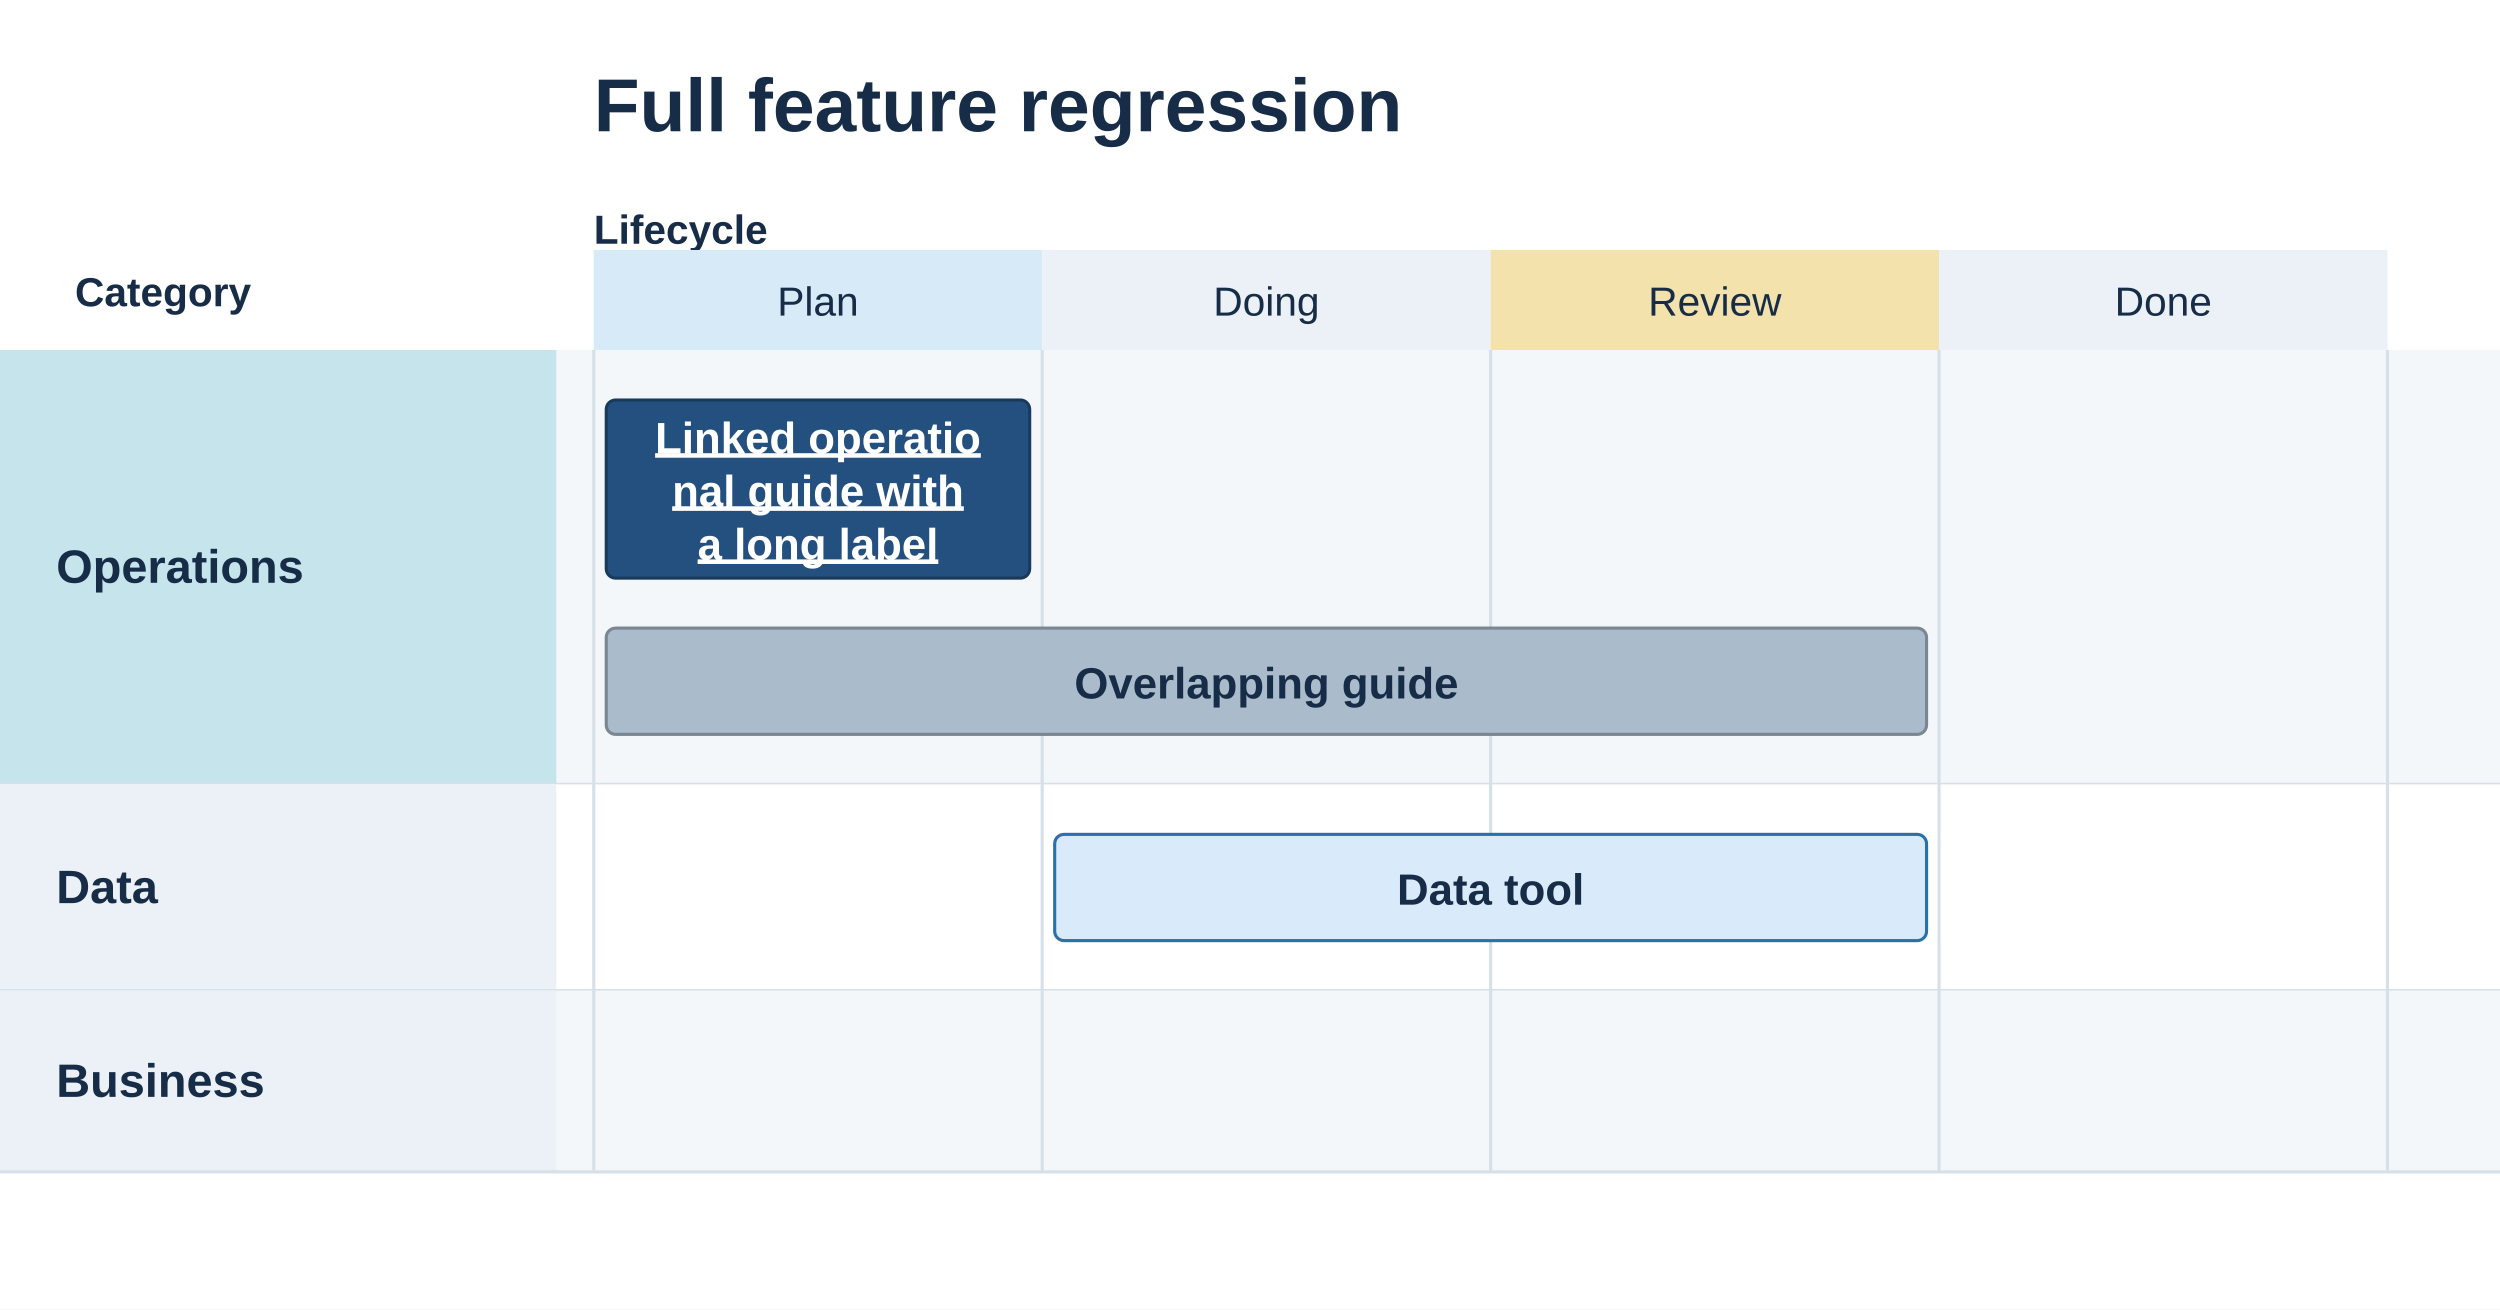
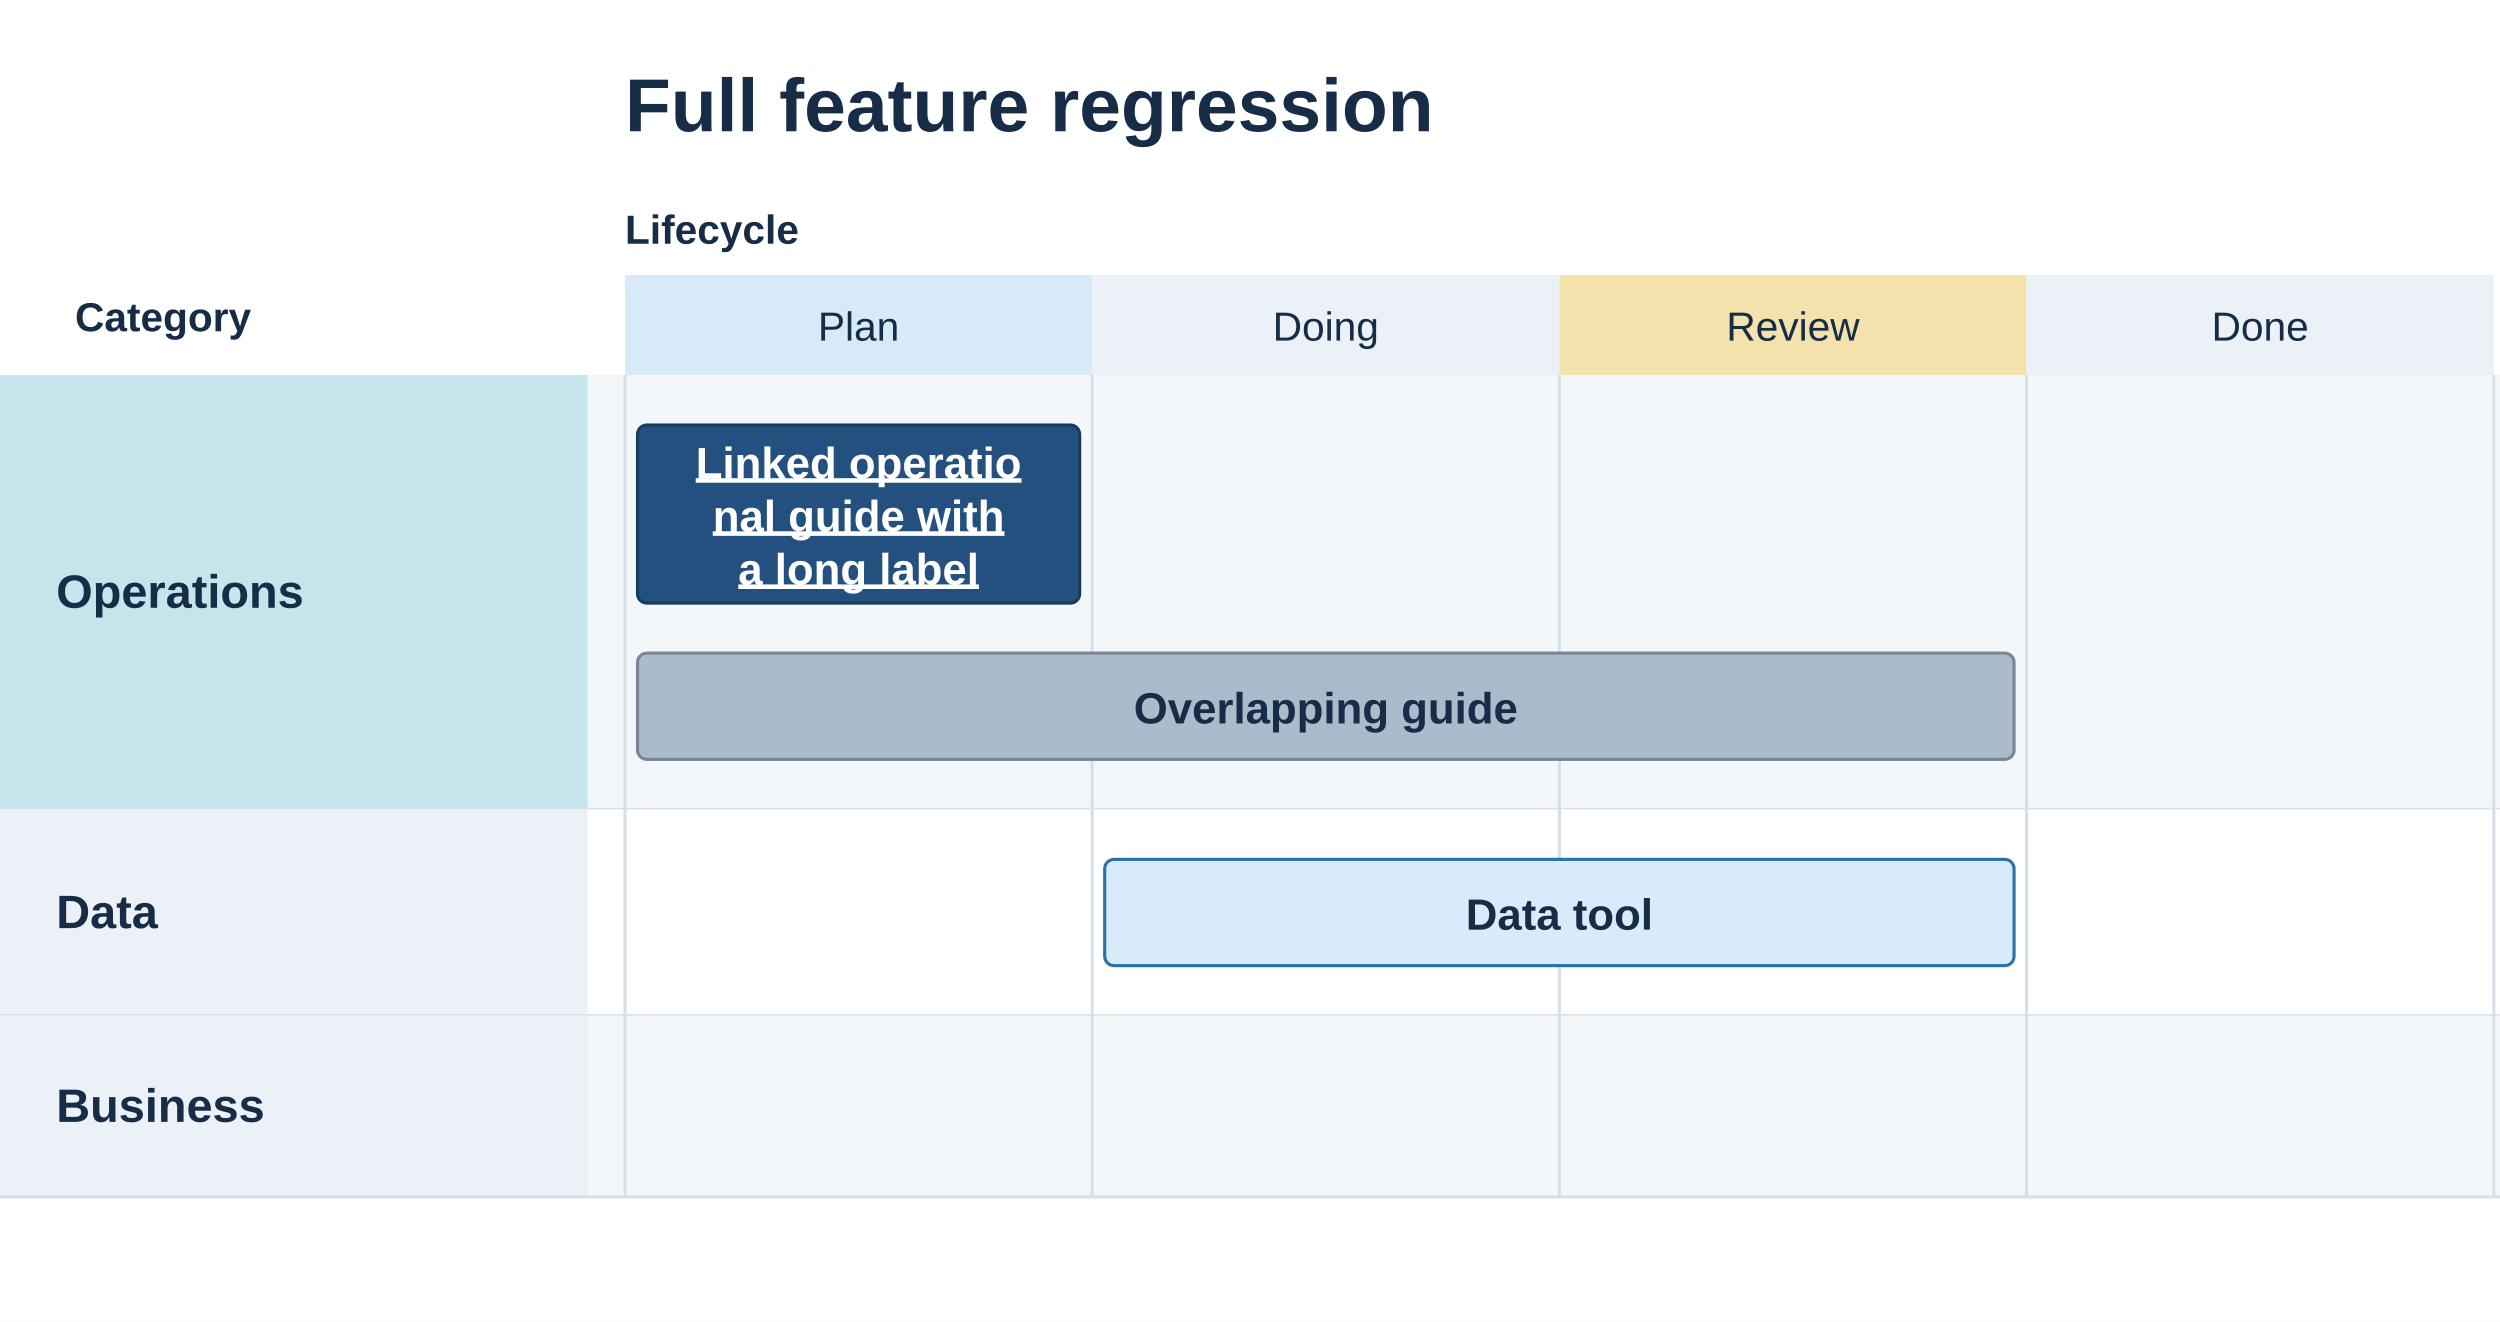
- <svg xmlns="http://www.w3.org/2000/svg" width="800" height="419" viewBox="0 0 800 419">
+ <svg xmlns="http://www.w3.org/2000/svg" width="800" height="423" viewBox="0 0 800 423">
  <rect width="100%" height="100%" fill="#ffffff" />
  <style>text{font-family:Arial,"Noto Sans JP","Yu Gothic",sans-serif;fill:#172c46}.axis{font-size:13px}.title{font-size:24px;font-weight:700}.lane-label{font-size:15px;font-weight:700}.bar-label{font-size:14px;font-weight:600}.item-link{cursor:pointer}.item-link text{text-decoration:underline}.item-link:hover rect,.item-link:focus-visible rect{fill:#c4def4;stroke:#145c91;stroke-width:2}</style>
-   <text x="190" y="42" class="title">Full feature regression</text>
-   <text x="190" y="78" class="axis" font-weight="700">Lifecycle</text>
-   <text x="24" y="98" class="axis" font-weight="700">Category</text>
-   <rect x="190" y="80" width="143.5" height="32" fill="#d6eaf8" />
-   <text x="261.75" y="101" class="axis" text-anchor="middle" style="fill:#172c46">Plan</text>
-   <rect x="333.5" y="80" width="143.5" height="32" fill="#ebf1f6" />
-   <text x="405.25" y="101" class="axis" text-anchor="middle" style="fill:#172c46">Doing</text>
-   <rect x="477" y="80" width="143.5" height="32" fill="#f4e2ad" />
-   <text x="548.75" y="101" class="axis" text-anchor="middle" style="fill:#172c46">Review</text>
-   <rect x="620.5" y="80" width="143.5" height="32" fill="#ebf1f6" />
-   <text x="692.25" y="101" class="axis" text-anchor="middle" style="fill:#172c46">Done</text>
-   <rect x="0" y="112" width="800" height="139" fill="#f4f7fa" />
-   <rect x="0" y="112" width="178" height="139" fill="#c5e4ec" />
-   <text x="18" y="186.5" class="lane-label" style="fill:#172c46">Operations</text>
-   <line x1="0" y1="251" x2="800" y2="251" stroke="#d7e0e8" />
-   <rect x="0" y="251" width="800" height="66" fill="#ffffff" />
-   <rect x="0" y="251" width="178" height="66" fill="#ebf1f6" />
-   <text x="18" y="289" class="lane-label" style="fill:#172c46">Data</text>
-   <line x1="0" y1="317" x2="800" y2="317" stroke="#d7e0e8" />
-   <rect x="0" y="317" width="800" height="58" fill="#f4f7fa" />
-   <rect x="0" y="317" width="178" height="58" fill="#ebf1f6" />
-   <text x="18" y="351" class="lane-label" style="fill:#172c46">Business</text>
-   <line x1="0" y1="375" x2="800" y2="375" stroke="#d7e0e8" />
-   <line x1="190" y1="112" x2="190" y2="375" stroke="#d7e0e8" />
-   <line x1="333.5" y1="112" x2="333.5" y2="375" stroke="#d7e0e8" />
-   <line x1="477" y1="112" x2="477" y2="375" stroke="#d7e0e8" />
-   <line x1="620.5" y1="112" x2="620.5" y2="375" stroke="#d7e0e8" />
-   <line x1="764" y1="112" x2="764" y2="375" stroke="#d7e0e8" />
+   <text x="200" y="42" class="title">Full feature regression</text>
+   <text x="200" y="78" class="axis" font-weight="700">Lifecycle</text>
+   <text x="24" y="106" class="axis" font-weight="700">Category</text>
+   <rect x="200" y="88" width="149.5" height="32" fill="#d6eaf8" />
+   <text x="274.75" y="109" class="axis" text-anchor="middle" style="fill:#172c46">Plan</text>
+   <rect x="349.5" y="88" width="149.5" height="32" fill="#ebf1f6" />
+   <text x="424.25" y="109" class="axis" text-anchor="middle" style="fill:#172c46">Doing</text>
+   <rect x="499" y="88" width="149.5" height="32" fill="#f4e2ad" />
+   <text x="573.75" y="109" class="axis" text-anchor="middle" style="fill:#172c46">Review</text>
+   <rect x="648.5" y="88" width="149.5" height="32" fill="#ebf1f6" />
+   <text x="723.25" y="109" class="axis" text-anchor="middle" style="fill:#172c46">Done</text>
+   <rect x="0" y="120" width="800" height="139" fill="#f4f7fa" />
+   <rect x="0" y="120" width="188" height="139" fill="#c5e4ec" />
+   <text x="18" y="194.5" class="lane-label" style="fill:#172c46">Operations</text>
+   <line x1="0" y1="259" x2="800" y2="259" stroke="#d7e0e8" />
+   <rect x="0" y="259" width="800" height="66" fill="#ffffff" />
+   <rect x="0" y="259" width="188" height="66" fill="#ebf1f6" />
+   <text x="18" y="297" class="lane-label" style="fill:#172c46">Data</text>
+   <line x1="0" y1="325" x2="800" y2="325" stroke="#d7e0e8" />
+   <rect x="0" y="325" width="800" height="58" fill="#f4f7fa" />
+   <rect x="0" y="325" width="188" height="58" fill="#ebf1f6" />
+   <text x="18" y="359" class="lane-label" style="fill:#172c46">Business</text>
+   <line x1="0" y1="383" x2="800" y2="383" stroke="#d7e0e8" />
+   <line x1="200" y1="120" x2="200" y2="383" stroke="#d7e0e8" />
+   <line x1="349.5" y1="120" x2="349.5" y2="383" stroke="#d7e0e8" />
+   <line x1="499" y1="120" x2="499" y2="383" stroke="#d7e0e8" />
+   <line x1="648.5" y1="120" x2="648.5" y2="383" stroke="#d7e0e8" />
+   <line x1="798" y1="120" x2="798" y2="383" stroke="#d7e0e8" />
  <g data-item-id="linked-guide">
    <a href="https://example.com/guide" target="_blank" rel="noopener noreferrer" tabindex="0" aria-label="Linked operational guide with a long labelを開く" class="item-link">
-       <rect x="194" y="128" width="135.5" height="57" rx="3" fill="#245080" stroke="#1a3a5c" />
-       <text x="261.75" y="145" class="bar-label" text-anchor="middle" style="fill:#ffffff">Linked operatio</text>
-       <text x="261.75" y="162" class="bar-label" text-anchor="middle" style="fill:#ffffff">nal guide with </text>
-       <text x="261.75" y="179" class="bar-label" text-anchor="middle" style="fill:#ffffff">a long label</text>
+       <rect x="204" y="136" width="141.5" height="57" rx="3" fill="#245080" stroke="#1a3a5c" />
+       <text x="274.75" y="153" class="bar-label" text-anchor="middle" style="fill:#ffffff">Linked operatio</text>
+       <text x="274.75" y="170" class="bar-label" text-anchor="middle" style="fill:#ffffff">nal guide with </text>
+       <text x="274.75" y="187" class="bar-label" text-anchor="middle" style="fill:#ffffff">a long label</text>
    </a>
  </g>
  <g data-item-id="overlapping-guide">
-     <rect x="194" y="201" width="422.5" height="34" rx="3" fill="#aabbcc" stroke="#7a8793" />
-     <text x="405.25" y="223.5" class="bar-label" text-anchor="middle" style="fill:#172c46">Overlapping guide</text>
+     <rect x="204" y="209" width="440.5" height="34" rx="3" fill="#aabbcc" stroke="#7a8793" />
+     <text x="424.25" y="231.5" class="bar-label" text-anchor="middle" style="fill:#172c46">Overlapping guide</text>
  </g>
  <g data-item-id="data-tool">
-     <rect x="337.5" y="267" width="279" height="34" rx="3" fill="#d9eafa" stroke="#2872aa" />
-     <text x="477" y="289.5" class="bar-label" text-anchor="middle" style="fill:#172c46">Data tool</text>
+     <rect x="353.5" y="275" width="291" height="34" rx="3" fill="#d9eafa" stroke="#2872aa" />
+     <text x="499" y="297.5" class="bar-label" text-anchor="middle" style="fill:#172c46">Data tool</text>
  </g>
</svg>
